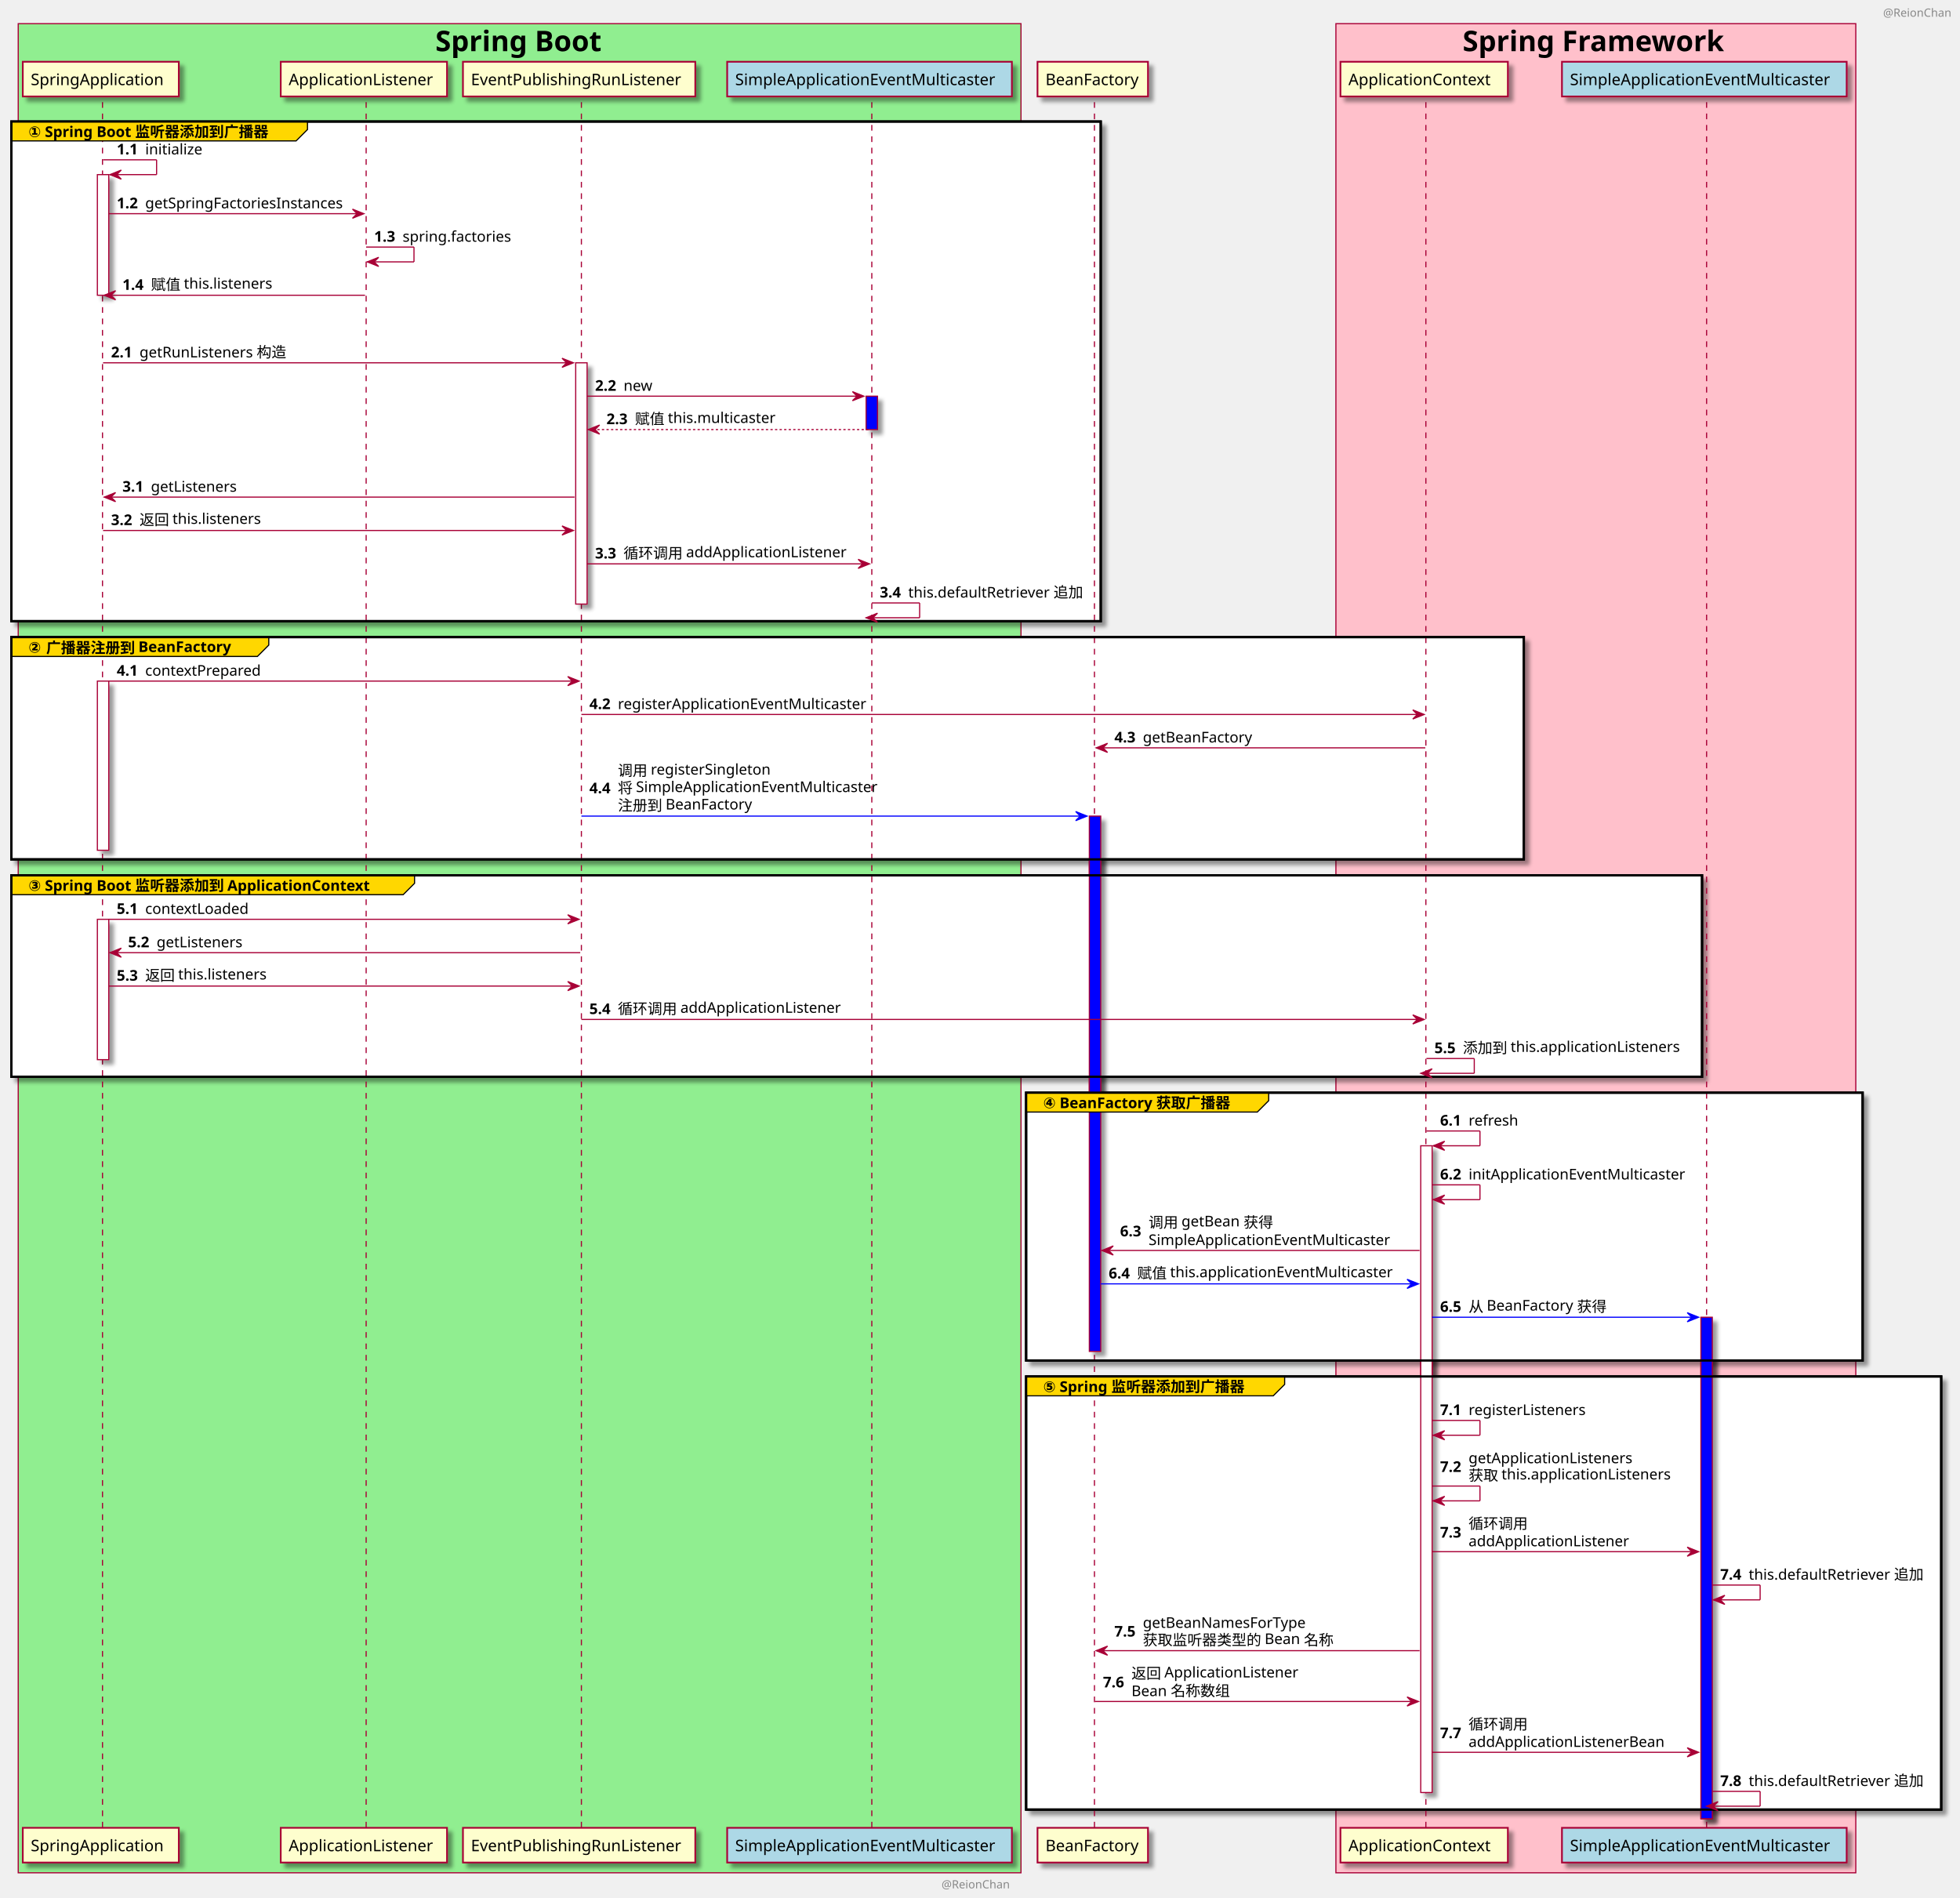
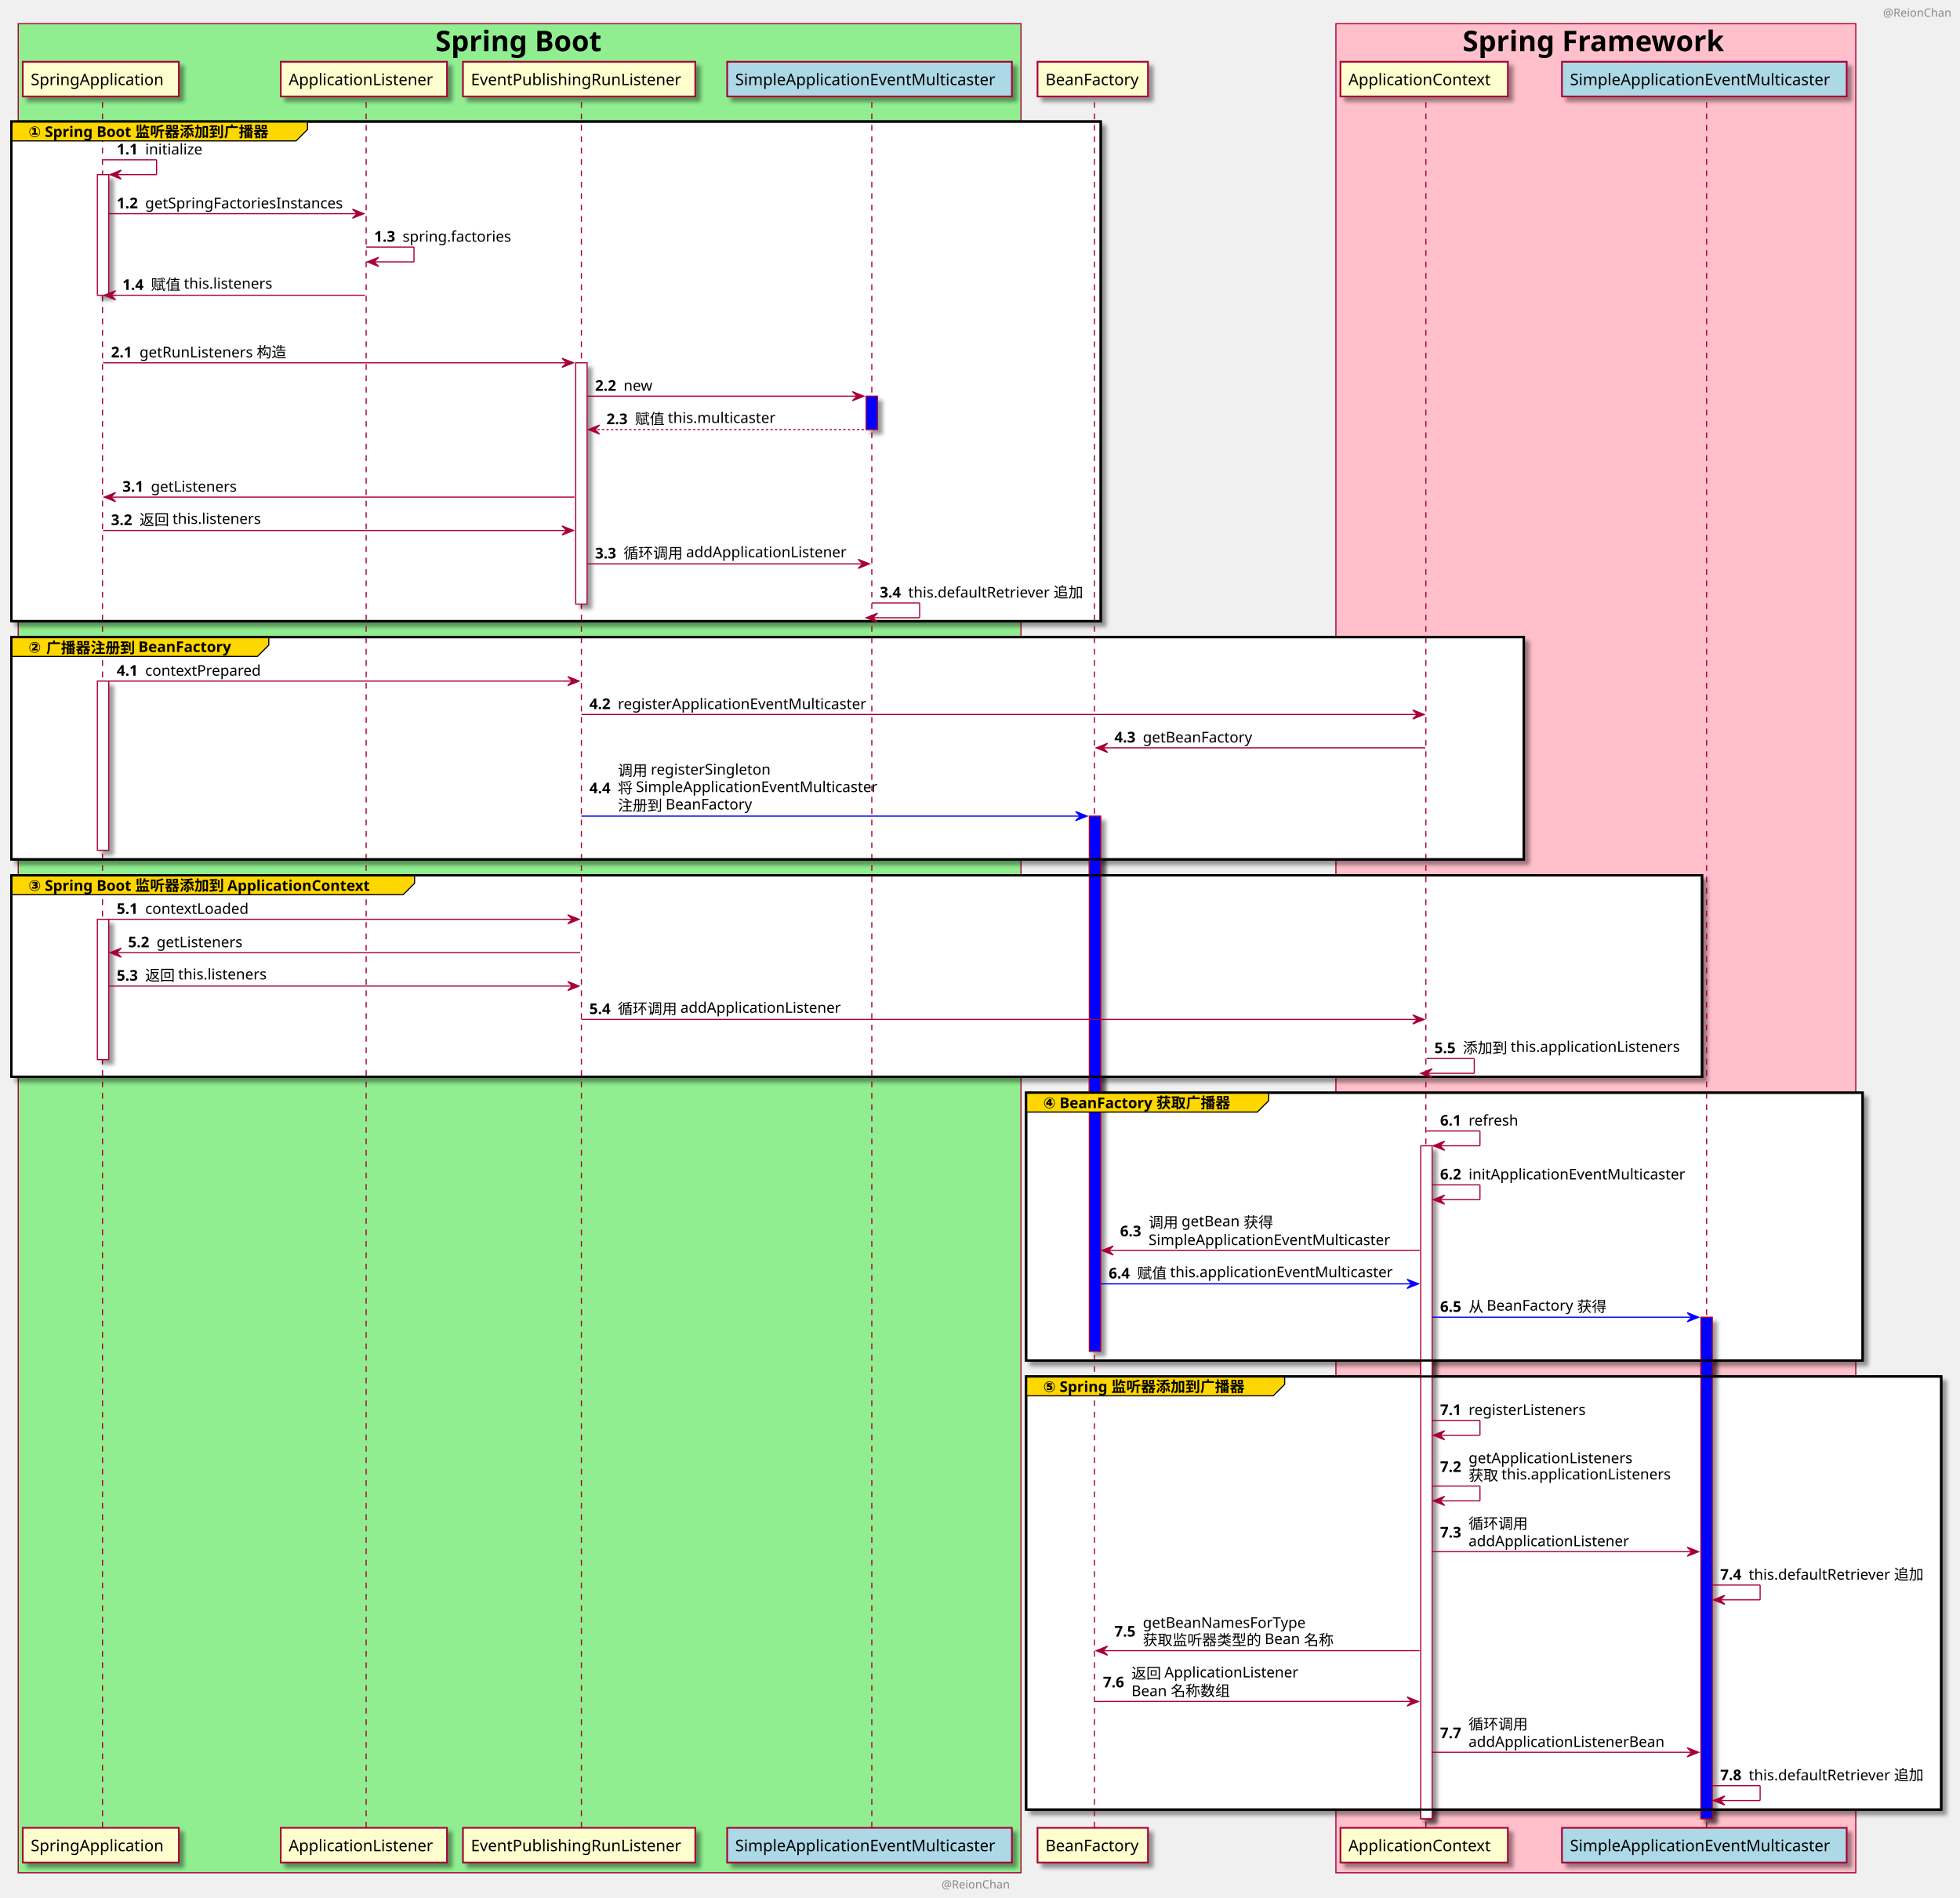
<svg xmlns="http://www.w3.org/2000/svg" contentScriptType="application/ecmascript" contentStyleType="text/css" height="1666px" preserveAspectRatio="none" style="width:1721px;height:1666px;" version="1.1" viewBox="0 0 1721 1666" width="1721px" zoomAndPan="magnify">
  <defs>
-     <filter height="300%" id="f1m0knsztsus4v" width="300%" x="-1" y="-1">
+     <filter height="300%" id="f25kgra3v4kjs" width="300%" x="-1" y="-1">
      <feGaussianBlur result="blurOut" stdDeviation="2.0" />
      <feColorMatrix in="blurOut" result="blurOut2" type="matrix" values="0 0 0 0 0 0 0 0 0 0 0 0 0 0 0 0 0 0 .4 0" />
      <feOffset dx="4.0" dy="4.0" in="blurOut2" result="blurOut3" />
      <feBlend in="SourceGraphic" in2="blurOut3" mode="normal" />
    </filter>
  </defs>
  <g>
    <rect fill="#90EE90" height="1623.705" style="stroke:#A80036;stroke-width:1.0;" width="880.5" x="16" y="20.777" />
    <text fill="#000000" font-family="sans-serif" font-size="25" font-weight="bold" lengthAdjust="spacing" textLength="148" x="382.25" y="44.947">Spring Boot</text>
    <rect fill="#FFC0CB" height="1623.705" style="stroke:#A80036;stroke-width:1.0;" width="456.5" x="1173" y="20.777" />
    <text fill="#000000" font-family="sans-serif" font-size="25" font-weight="bold" lengthAdjust="spacing" textLength="234" x="1284.25" y="44.947">Spring Framework</text>
-     <rect fill="#FFFFFF" filter="url(#f1m0knsztsus4v)" height="105.932" style="stroke:#A80036;stroke-width:1.0;" width="10" x="85.5" y="153.33" />
-     <rect fill="#FFFFFF" filter="url(#f1m0knsztsus4v)" height="148.553" style="stroke:#A80036;stroke-width:1.0;" width="10" x="85.5" y="598.057" />
-     <rect fill="#FFFFFF" filter="url(#f1m0knsztsus4v)" height="123.242" style="stroke:#A80036;stroke-width:1.0;" width="10" x="85.5" y="807.231" />
-     <rect fill="#FFFFFF" filter="url(#f1m0knsztsus4v)" height="211.863" style="stroke:#A80036;stroke-width:1.0;" width="10" x="505.5" y="318.572" />
-     <rect fill="#0000FF" filter="url(#f1m0knsztsus4v)" height="29.311" style="stroke:#A80036;stroke-width:1.0;" width="10" x="760.5" y="347.883" />
-     <rect fill="#0000FF" filter="url(#f1m0knsztsus4v)" height="470.037" style="stroke:#A80036;stroke-width:1.0;" width="10" x="956.5" y="716.609" />
-     <rect fill="#FFFFFF" filter="url(#f1m0knsztsus4v)" height="567.9" style="stroke:#A80036;stroke-width:1.0;" width="10" x="1247.5" y="1006.094" />
-     <rect fill="#0000FF" filter="url(#f1m0knsztsus4v)" height="440.348" style="stroke:#A80036;stroke-width:1.0;" width="10" x="1493.5" y="1156.647" />
-     <rect fill="#FFFFFF" filter="url(#f1m0knsztsus4v)" height="438.727" style="stroke:#000000;stroke-width:2.0;" width="956.5" x="10" y="106.709" />
-     <rect fill="#FFFFFF" filter="url(#f1m0knsztsus4v)" height="195.174" style="stroke:#000000;stroke-width:2.0;" width="1328" x="10" y="559.436" />
-     <rect fill="#FFFFFF" filter="url(#f1m0knsztsus4v)" height="176.863" style="stroke:#000000;stroke-width:2.0;" width="1484.5" x="10" y="768.609" />
-     <rect fill="#FFFFFF" filter="url(#f1m0knsztsus4v)" height="235.174" style="stroke:#000000;stroke-width:2.0;" width="734.5" x="901" y="959.473" />
-     <rect fill="#FFFFFF" filter="url(#f1m0knsztsus4v)" height="380.348" style="stroke:#000000;stroke-width:2.0;" width="803.5" x="901" y="1208.647" />
+     <rect fill="#FFFFFF" filter="url(#f25kgra3v4kjs)" height="105.932" style="stroke:#A80036;stroke-width:1.0;" width="10" x="85.5" y="153.33" />
+     <rect fill="#FFFFFF" filter="url(#f25kgra3v4kjs)" height="148.553" style="stroke:#A80036;stroke-width:1.0;" width="10" x="85.5" y="598.057" />
+     <rect fill="#FFFFFF" filter="url(#f25kgra3v4kjs)" height="123.242" style="stroke:#A80036;stroke-width:1.0;" width="10" x="85.5" y="807.231" />
+     <rect fill="#FFFFFF" filter="url(#f25kgra3v4kjs)" height="211.863" style="stroke:#A80036;stroke-width:1.0;" width="10" x="505.5" y="318.572" />
+     <rect fill="#0000FF" filter="url(#f25kgra3v4kjs)" height="29.311" style="stroke:#A80036;stroke-width:1.0;" width="10" x="760.5" y="347.883" />
+     <rect fill="#0000FF" filter="url(#f25kgra3v4kjs)" height="470.037" style="stroke:#A80036;stroke-width:1.0;" width="10" x="956.5" y="716.609" />
+     <rect fill="#FFFFFF" filter="url(#f25kgra3v4kjs)" height="590.9" style="stroke:#A80036;stroke-width:1.0;" width="10" x="1247.5" y="1006.094" />
+     <rect fill="#0000FF" filter="url(#f25kgra3v4kjs)" height="440.348" style="stroke:#A80036;stroke-width:1.0;" width="10" x="1493.5" y="1156.647" />
+     <rect fill="#FFFFFF" filter="url(#f25kgra3v4kjs)" height="438.727" style="stroke:#000000;stroke-width:2.0;" width="956.5" x="10" y="106.709" />
+     <rect fill="#FFFFFF" filter="url(#f25kgra3v4kjs)" height="195.174" style="stroke:#000000;stroke-width:2.0;" width="1328" x="10" y="559.436" />
+     <rect fill="#FFFFFF" filter="url(#f25kgra3v4kjs)" height="176.863" style="stroke:#000000;stroke-width:2.0;" width="1484.5" x="10" y="768.609" />
+     <rect fill="#FFFFFF" filter="url(#f25kgra3v4kjs)" height="235.174" style="stroke:#000000;stroke-width:2.0;" width="734.5" x="901" y="959.473" />
+     <rect fill="#FFFFFF" filter="url(#f25kgra3v4kjs)" height="380.348" style="stroke:#000000;stroke-width:2.0;" width="803.5" x="901" y="1208.647" />
    <line style="stroke:#A80036;stroke-width:1.0;stroke-dasharray:5.0,5.0;" x1="90" x2="90" y1="89.709" y2="1605.994" />
    <line style="stroke:#A80036;stroke-width:1.0;stroke-dasharray:5.0,5.0;" x1="321.5" x2="321.5" y1="89.709" y2="1605.994" />
    <line style="stroke:#A80036;stroke-width:1.0;stroke-dasharray:5.0,5.0;" x1="510.5" x2="510.5" y1="89.709" y2="1605.994" />
    <line style="stroke:#A80036;stroke-width:1.0;stroke-dasharray:5.0,5.0;" x1="765.5" x2="765.5" y1="89.709" y2="1605.994" />
    <line style="stroke:#A80036;stroke-width:1.0;stroke-dasharray:5.0,5.0;" x1="961" x2="961" y1="89.709" y2="1605.994" />
    <line style="stroke:#A80036;stroke-width:1.0;stroke-dasharray:5.0,5.0;" x1="1252" x2="1252" y1="89.709" y2="1605.994" />
    <line style="stroke:#A80036;stroke-width:1.0;stroke-dasharray:5.0,5.0;" x1="1498.5" x2="1498.5" y1="89.709" y2="1605.994" />
-     <rect fill="#FEFECE" filter="url(#f1m0knsztsus4v)" height="30.488" style="stroke:#A80036;stroke-width:1.5;" width="137" x="20" y="54.221" />
+     <rect fill="#FEFECE" filter="url(#f25kgra3v4kjs)" height="30.488" style="stroke:#A80036;stroke-width:1.5;" width="137" x="20" y="54.221" />
    <text fill="#000000" font-family="sans-serif" font-size="14" lengthAdjust="spacing" textLength="123" x="27" y="74.756">SpringApplication</text>
-     <rect fill="#FEFECE" filter="url(#f1m0knsztsus4v)" height="30.488" style="stroke:#A80036;stroke-width:1.5;" width="137" x="20" y="1604.994" />
+     <rect fill="#FEFECE" filter="url(#f25kgra3v4kjs)" height="30.488" style="stroke:#A80036;stroke-width:1.5;" width="137" x="20" y="1604.994" />
    <text fill="#000000" font-family="sans-serif" font-size="14" lengthAdjust="spacing" textLength="123" x="27" y="1625.529">SpringApplication</text>
-     <rect fill="#FEFECE" filter="url(#f1m0knsztsus4v)" height="30.488" style="stroke:#A80036;stroke-width:1.5;" width="146" x="246.5" y="54.221" />
+     <rect fill="#FEFECE" filter="url(#f25kgra3v4kjs)" height="30.488" style="stroke:#A80036;stroke-width:1.5;" width="146" x="246.5" y="54.221" />
    <text fill="#000000" font-family="sans-serif" font-size="14" lengthAdjust="spacing" textLength="132" x="253.5" y="74.756">ApplicationListener</text>
-     <rect fill="#FEFECE" filter="url(#f1m0knsztsus4v)" height="30.488" style="stroke:#A80036;stroke-width:1.5;" width="146" x="246.5" y="1604.994" />
+     <rect fill="#FEFECE" filter="url(#f25kgra3v4kjs)" height="30.488" style="stroke:#A80036;stroke-width:1.5;" width="146" x="246.5" y="1604.994" />
    <text fill="#000000" font-family="sans-serif" font-size="14" lengthAdjust="spacing" textLength="132" x="253.5" y="1625.529">ApplicationListener</text>
-     <rect fill="#FEFECE" filter="url(#f1m0knsztsus4v)" height="30.488" style="stroke:#A80036;stroke-width:1.5;" width="204" x="406.5" y="54.221" />
+     <rect fill="#FEFECE" filter="url(#f25kgra3v4kjs)" height="30.488" style="stroke:#A80036;stroke-width:1.5;" width="204" x="406.5" y="54.221" />
    <text fill="#000000" font-family="sans-serif" font-size="14" lengthAdjust="spacing" textLength="190" x="413.5" y="74.756">EventPublishingRunListener</text>
-     <rect fill="#FEFECE" filter="url(#f1m0knsztsus4v)" height="30.488" style="stroke:#A80036;stroke-width:1.5;" width="204" x="406.5" y="1604.994" />
+     <rect fill="#FEFECE" filter="url(#f25kgra3v4kjs)" height="30.488" style="stroke:#A80036;stroke-width:1.5;" width="204" x="406.5" y="1604.994" />
    <text fill="#000000" font-family="sans-serif" font-size="14" lengthAdjust="spacing" textLength="190" x="413.5" y="1625.529">EventPublishingRunListener</text>
-     <rect fill="#ADD8E6" filter="url(#f1m0knsztsus4v)" height="30.488" style="stroke:#A80036;stroke-width:1.5;" width="250" x="638.5" y="54.221" />
+     <rect fill="#ADD8E6" filter="url(#f25kgra3v4kjs)" height="30.488" style="stroke:#A80036;stroke-width:1.5;" width="250" x="638.5" y="54.221" />
    <text fill="#000000" font-family="sans-serif" font-size="14" lengthAdjust="spacing" textLength="236" x="645.5" y="74.756">SimpleApplicationEventMulticaster</text>
-     <rect fill="#ADD8E6" filter="url(#f1m0knsztsus4v)" height="30.488" style="stroke:#A80036;stroke-width:1.5;" width="250" x="638.5" y="1604.994" />
+     <rect fill="#ADD8E6" filter="url(#f25kgra3v4kjs)" height="30.488" style="stroke:#A80036;stroke-width:1.5;" width="250" x="638.5" y="1604.994" />
    <text fill="#000000" font-family="sans-serif" font-size="14" lengthAdjust="spacing" textLength="236" x="645.5" y="1625.529">SimpleApplicationEventMulticaster</text>
-     <rect fill="#FEFECE" filter="url(#f1m0knsztsus4v)" height="30.488" style="stroke:#A80036;stroke-width:1.5;" width="97" x="911" y="54.221" />
+     <rect fill="#FEFECE" filter="url(#f25kgra3v4kjs)" height="30.488" style="stroke:#A80036;stroke-width:1.5;" width="97" x="911" y="54.221" />
    <text fill="#000000" font-family="sans-serif" font-size="14" lengthAdjust="spacing" textLength="83" x="918" y="74.756">BeanFactory</text>
-     <rect fill="#FEFECE" filter="url(#f1m0knsztsus4v)" height="30.488" style="stroke:#A80036;stroke-width:1.5;" width="97" x="911" y="1604.994" />
+     <rect fill="#FEFECE" filter="url(#f25kgra3v4kjs)" height="30.488" style="stroke:#A80036;stroke-width:1.5;" width="97" x="911" y="1604.994" />
    <text fill="#000000" font-family="sans-serif" font-size="14" lengthAdjust="spacing" textLength="83" x="918" y="1625.529">BeanFactory</text>
-     <rect fill="#FEFECE" filter="url(#f1m0knsztsus4v)" height="30.488" style="stroke:#A80036;stroke-width:1.5;" width="147" x="1177" y="54.221" />
+     <rect fill="#FEFECE" filter="url(#f25kgra3v4kjs)" height="30.488" style="stroke:#A80036;stroke-width:1.5;" width="147" x="1177" y="54.221" />
    <text fill="#000000" font-family="sans-serif" font-size="14" lengthAdjust="spacing" textLength="133" x="1184" y="74.756">ApplicationContext</text>
-     <rect fill="#FEFECE" filter="url(#f1m0knsztsus4v)" height="30.488" style="stroke:#A80036;stroke-width:1.5;" width="147" x="1177" y="1604.994" />
+     <rect fill="#FEFECE" filter="url(#f25kgra3v4kjs)" height="30.488" style="stroke:#A80036;stroke-width:1.5;" width="147" x="1177" y="1604.994" />
    <text fill="#000000" font-family="sans-serif" font-size="14" lengthAdjust="spacing" textLength="133" x="1184" y="1625.529">ApplicationContext</text>
-     <rect fill="#ADD8E6" filter="url(#f1m0knsztsus4v)" height="30.488" style="stroke:#A80036;stroke-width:1.5;" width="250" x="1371.5" y="54.221" />
+     <rect fill="#ADD8E6" filter="url(#f25kgra3v4kjs)" height="30.488" style="stroke:#A80036;stroke-width:1.5;" width="250" x="1371.5" y="54.221" />
    <text fill="#000000" font-family="sans-serif" font-size="14" lengthAdjust="spacing" textLength="236" x="1378.5" y="74.756">SimpleApplicationEventMulticaster</text>
-     <rect fill="#ADD8E6" filter="url(#f1m0knsztsus4v)" height="30.488" style="stroke:#A80036;stroke-width:1.5;" width="250" x="1371.5" y="1604.994" />
+     <rect fill="#ADD8E6" filter="url(#f25kgra3v4kjs)" height="30.488" style="stroke:#A80036;stroke-width:1.5;" width="250" x="1371.5" y="1604.994" />
    <text fill="#000000" font-family="sans-serif" font-size="14" lengthAdjust="spacing" textLength="236" x="1378.5" y="1625.529">SimpleApplicationEventMulticaster</text>
-     <rect fill="#FFFFFF" filter="url(#f1m0knsztsus4v)" height="105.932" style="stroke:#A80036;stroke-width:1.0;" width="10" x="85.5" y="153.33" />
-     <rect fill="#FFFFFF" filter="url(#f1m0knsztsus4v)" height="148.553" style="stroke:#A80036;stroke-width:1.0;" width="10" x="85.5" y="598.057" />
-     <rect fill="#FFFFFF" filter="url(#f1m0knsztsus4v)" height="123.242" style="stroke:#A80036;stroke-width:1.0;" width="10" x="85.5" y="807.231" />
-     <rect fill="#FFFFFF" filter="url(#f1m0knsztsus4v)" height="211.863" style="stroke:#A80036;stroke-width:1.0;" width="10" x="505.5" y="318.572" />
-     <rect fill="#0000FF" filter="url(#f1m0knsztsus4v)" height="29.311" style="stroke:#A80036;stroke-width:1.0;" width="10" x="760.5" y="347.883" />
-     <rect fill="#0000FF" filter="url(#f1m0knsztsus4v)" height="470.037" style="stroke:#A80036;stroke-width:1.0;" width="10" x="956.5" y="716.609" />
-     <rect fill="#FFFFFF" filter="url(#f1m0knsztsus4v)" height="567.9" style="stroke:#A80036;stroke-width:1.0;" width="10" x="1247.5" y="1006.094" />
-     <rect fill="#0000FF" filter="url(#f1m0knsztsus4v)" height="440.348" style="stroke:#A80036;stroke-width:1.0;" width="10" x="1493.5" y="1156.647" />
+     <rect fill="#FFFFFF" filter="url(#f25kgra3v4kjs)" height="105.932" style="stroke:#A80036;stroke-width:1.0;" width="10" x="85.5" y="153.33" />
+     <rect fill="#FFFFFF" filter="url(#f25kgra3v4kjs)" height="148.553" style="stroke:#A80036;stroke-width:1.0;" width="10" x="85.5" y="598.057" />
+     <rect fill="#FFFFFF" filter="url(#f25kgra3v4kjs)" height="123.242" style="stroke:#A80036;stroke-width:1.0;" width="10" x="85.5" y="807.231" />
+     <rect fill="#FFFFFF" filter="url(#f25kgra3v4kjs)" height="211.863" style="stroke:#A80036;stroke-width:1.0;" width="10" x="505.5" y="318.572" />
+     <rect fill="#0000FF" filter="url(#f25kgra3v4kjs)" height="29.311" style="stroke:#A80036;stroke-width:1.0;" width="10" x="760.5" y="347.883" />
+     <rect fill="#0000FF" filter="url(#f25kgra3v4kjs)" height="470.037" style="stroke:#A80036;stroke-width:1.0;" width="10" x="956.5" y="716.609" />
+     <rect fill="#FFFFFF" filter="url(#f25kgra3v4kjs)" height="590.9" style="stroke:#A80036;stroke-width:1.0;" width="10" x="1247.5" y="1006.094" />
+     <rect fill="#0000FF" filter="url(#f25kgra3v4kjs)" height="440.348" style="stroke:#A80036;stroke-width:1.0;" width="10" x="1493.5" y="1156.647" />
    <path d="M10,106.709 L270,106.709 L270,113.709 L260,123.709 L10,123.709 L10,106.709 " fill="#FFD700" style="stroke:#000000;stroke-width:1.0;" />
    <rect fill="none" height="438.727" style="stroke:#000000;stroke-width:2.0;" width="956.5" x="10" y="106.709" />
    <text fill="#000000" font-family="sans-serif" font-size="13" font-weight="bold" lengthAdjust="spacing" textLength="215" x="25" y="120.277">① Spring Boot 监听器添加到广播器</text>
    <line style="stroke:#A80036;stroke-width:1.0;" x1="90.5" x2="137.5" y1="140.33" y2="140.33" />
    <line style="stroke:#A80036;stroke-width:1.0;" x1="137.5" x2="137.5" y1="140.33" y2="153.33" />
    <line style="stroke:#A80036;stroke-width:1.0;" x1="96.5" x2="137.5" y1="153.33" y2="153.33" />
    <polygon fill="#A80036" points="106.5,149.33,96.5,153.33,106.5,157.33,102.5,153.33" style="stroke:#A80036;stroke-width:1.0;" />
    <text fill="#000000" font-family="sans-serif" font-size="13" font-weight="bold" lengthAdjust="spacing" textLength="21" x="102.5" y="135.588">1.1</text>
    <text fill="#000000" font-family="sans-serif" font-size="13" lengthAdjust="spacing" textLength="54" x="127.5" y="135.588">initialize</text>
    <polygon fill="#A80036" points="309.5,183.641,319.5,187.641,309.5,191.641,313.5,187.641" style="stroke:#A80036;stroke-width:1.0;" />
    <line style="stroke:#A80036;stroke-width:1.0;" x1="95.5" x2="315.5" y1="187.641" y2="187.641" />
    <text fill="#000000" font-family="sans-serif" font-size="13" font-weight="bold" lengthAdjust="spacing" textLength="21" x="102.5" y="182.898">1.2</text>
    <text fill="#000000" font-family="sans-serif" font-size="13" lengthAdjust="spacing" textLength="177" x="127.5" y="182.898">getSpringFactoriesInstances</text>
    <line style="stroke:#A80036;stroke-width:1.0;" x1="321.5" x2="363.5" y1="216.951" y2="216.951" />
    <line style="stroke:#A80036;stroke-width:1.0;" x1="363.5" x2="363.5" y1="216.951" y2="229.951" />
    <line style="stroke:#A80036;stroke-width:1.0;" x1="322.5" x2="363.5" y1="229.951" y2="229.951" />
    <polygon fill="#A80036" points="332.5,225.951,322.5,229.951,332.5,233.951,328.5,229.951" style="stroke:#A80036;stroke-width:1.0;" />
    <text fill="#000000" font-family="sans-serif" font-size="13" font-weight="bold" lengthAdjust="spacing" textLength="21" x="328.5" y="212.209">1.3</text>
    <text fill="#000000" font-family="sans-serif" font-size="13" lengthAdjust="spacing" textLength="99" x="353.5" y="212.209">spring.factories</text>
    <polygon fill="#A80036" points="101.5,255.262,91.5,259.262,101.5,263.262,97.5,259.262" style="stroke:#A80036;stroke-width:1.0;" />
    <line style="stroke:#A80036;stroke-width:1.0;" x1="95.5" x2="320.5" y1="259.262" y2="259.262" />
    <text fill="#000000" font-family="sans-serif" font-size="13" font-weight="bold" lengthAdjust="spacing" textLength="21" x="107.5" y="254.519">1.4</text>
    <text fill="#000000" font-family="sans-serif" font-size="13" lengthAdjust="spacing" textLength="112" x="132.5" y="254.519">赋值 this.listeners</text>
    <polygon fill="#A80036" points="493.5,314.572,503.5,318.572,493.5,322.572,497.5,318.572" style="stroke:#A80036;stroke-width:1.0;" />
    <line style="stroke:#A80036;stroke-width:1.0;" x1="90.5" x2="499.5" y1="318.572" y2="318.572" />
    <text fill="#000000" font-family="sans-serif" font-size="13" font-weight="bold" lengthAdjust="spacing" textLength="21" x="97.5" y="313.83">2.1</text>
    <text fill="#000000" font-family="sans-serif" font-size="13" lengthAdjust="spacing" textLength="131" x="122.5" y="313.83">getRunListeners 构造</text>
    <polygon fill="#A80036" points="748.5,343.883,758.5,347.883,748.5,351.883,752.5,347.883" style="stroke:#A80036;stroke-width:1.0;" />
    <line style="stroke:#A80036;stroke-width:1.0;" x1="515.5" x2="754.5" y1="347.883" y2="347.883" />
    <text fill="#000000" font-family="sans-serif" font-size="13" font-weight="bold" lengthAdjust="spacing" textLength="21" x="522.5" y="343.141">2.2</text>
    <text fill="#000000" font-family="sans-serif" font-size="13" lengthAdjust="spacing" textLength="25" x="547.5" y="343.141">new</text>
    <polygon fill="#A80036" points="526.5,373.193,516.5,377.193,526.5,381.193,522.5,377.193" style="stroke:#A80036;stroke-width:1.0;" />
    <line style="stroke:#A80036;stroke-width:1.0;stroke-dasharray:2.0,2.0;" x1="520.5" x2="764.5" y1="377.193" y2="377.193" />
    <text fill="#000000" font-family="sans-serif" font-size="13" font-weight="bold" lengthAdjust="spacing" textLength="21" x="532.5" y="372.451">2.3</text>
    <text fill="#000000" font-family="sans-serif" font-size="13" lengthAdjust="spacing" textLength="129" x="557.5" y="372.451">赋值 this.multicaster</text>
    <polygon fill="#A80036" points="101.5,432.504,91.5,436.504,101.5,440.504,97.5,436.504" style="stroke:#A80036;stroke-width:1.0;" />
    <line style="stroke:#A80036;stroke-width:1.0;" x1="95.5" x2="504.5" y1="436.504" y2="436.504" />
    <text fill="#000000" font-family="sans-serif" font-size="13" font-weight="bold" lengthAdjust="spacing" textLength="21" x="107.5" y="431.762">3.1</text>
    <text fill="#000000" font-family="sans-serif" font-size="13" lengthAdjust="spacing" textLength="77" x="132.5" y="431.762">getListeners</text>
    <polygon fill="#A80036" points="493.5,461.815,503.5,465.815,493.5,469.815,497.5,465.815" style="stroke:#A80036;stroke-width:1.0;" />
    <line style="stroke:#A80036;stroke-width:1.0;" x1="90.5" x2="499.5" y1="465.815" y2="465.815" />
    <text fill="#000000" font-family="sans-serif" font-size="13" font-weight="bold" lengthAdjust="spacing" textLength="21" x="97.5" y="461.072">3.2</text>
    <text fill="#000000" font-family="sans-serif" font-size="13" lengthAdjust="spacing" textLength="112" x="122.5" y="461.072">返回 this.listeners</text>
    <polygon fill="#A80036" points="753.5,491.125,763.5,495.125,753.5,499.125,757.5,495.125" style="stroke:#A80036;stroke-width:1.0;" />
    <line style="stroke:#A80036;stroke-width:1.0;" x1="515.5" x2="759.5" y1="495.125" y2="495.125" />
    <text fill="#000000" font-family="sans-serif" font-size="13" font-weight="bold" lengthAdjust="spacing" textLength="21" x="522.5" y="490.383">3.3</text>
    <text fill="#000000" font-family="sans-serif" font-size="13" lengthAdjust="spacing" textLength="201" x="547.5" y="490.383">循环调用 addApplicationListener</text>
    <line style="stroke:#A80036;stroke-width:1.0;" x1="765.5" x2="807.5" y1="529.436" y2="529.436" />
    <line style="stroke:#A80036;stroke-width:1.0;" x1="807.5" x2="807.5" y1="529.436" y2="542.436" />
    <line style="stroke:#A80036;stroke-width:1.0;" x1="760.5" x2="807.5" y1="542.436" y2="542.436" />
    <polygon fill="#A80036" points="770.5,538.436,760.5,542.436,770.5,546.436,766.5,542.436" style="stroke:#A80036;stroke-width:1.0;" />
    <text fill="#000000" font-family="sans-serif" font-size="13" font-weight="bold" lengthAdjust="spacing" textLength="21" x="772.5" y="524.693">3.4</text>
    <text fill="#000000" font-family="sans-serif" font-size="13" lengthAdjust="spacing" textLength="157" x="797.5" y="524.693">this.defaultRetriever 追加</text>
    <path d="M10,559.436 L236,559.436 L236,566.436 L226,576.436 L10,576.436 L10,559.436 " fill="#FFD700" style="stroke:#000000;stroke-width:1.0;" />
    <rect fill="none" height="195.174" style="stroke:#000000;stroke-width:2.0;" width="1328" x="10" y="559.436" />
    <text fill="#000000" font-family="sans-serif" font-size="13" font-weight="bold" lengthAdjust="spacing" textLength="181" x="25" y="573.004">② 广播器注册到 BeanFactory</text>
    <polygon fill="#A80036" points="498.5,594.057,508.5,598.057,498.5,602.057,502.5,598.057" style="stroke:#A80036;stroke-width:1.0;" />
    <line style="stroke:#A80036;stroke-width:1.0;" x1="95.5" x2="504.5" y1="598.057" y2="598.057" />
    <text fill="#000000" font-family="sans-serif" font-size="13" font-weight="bold" lengthAdjust="spacing" textLength="21" x="102.5" y="593.314">4.1</text>
    <text fill="#000000" font-family="sans-serif" font-size="13" lengthAdjust="spacing" textLength="102" x="127.5" y="593.314">contextPrepared</text>
    <polygon fill="#A80036" points="1240.5,623.367,1250.5,627.367,1240.5,631.367,1244.5,627.367" style="stroke:#A80036;stroke-width:1.0;" />
    <line style="stroke:#A80036;stroke-width:1.0;" x1="510.5" x2="1246.5" y1="627.367" y2="627.367" />
    <text fill="#000000" font-family="sans-serif" font-size="13" font-weight="bold" lengthAdjust="spacing" textLength="21" x="517.5" y="622.625">4.2</text>
    <text fill="#000000" font-family="sans-serif" font-size="13" lengthAdjust="spacing" textLength="224" x="542.5" y="622.625">registerApplicationEventMulticaster</text>
    <polygon fill="#A80036" points="972.5,652.678,962.5,656.678,972.5,660.678,968.5,656.678" style="stroke:#A80036;stroke-width:1.0;" />
    <line style="stroke:#A80036;stroke-width:1.0;" x1="966.5" x2="1251.5" y1="656.678" y2="656.678" />
    <text fill="#000000" font-family="sans-serif" font-size="13" font-weight="bold" lengthAdjust="spacing" textLength="21" x="978.5" y="651.936">4.3</text>
    <text fill="#000000" font-family="sans-serif" font-size="13" lengthAdjust="spacing" textLength="95" x="1003.5" y="651.936">getBeanFactory</text>
    <polygon fill="#0000FF" points="944.5,712.609,954.5,716.609,944.5,720.609,948.5,716.609" style="stroke:#0000FF;stroke-width:1.0;" />
    <line style="stroke:#0000FF;stroke-width:1.0;" x1="510.5" x2="950.5" y1="716.609" y2="716.609" />
    <text fill="#000000" font-family="sans-serif" font-size="13" font-weight="bold" lengthAdjust="spacing" textLength="21" x="517.5" y="696.557">4.4</text>
    <text fill="#000000" font-family="sans-serif" font-size="13" lengthAdjust="spacing" textLength="137" x="542.5" y="681.246">调用 registerSingleton</text>
    <text fill="#000000" font-family="sans-serif" font-size="13" lengthAdjust="spacing" textLength="235" x="542.5" y="696.557">将 SimpleApplicationEventMulticaster</text>
    <text fill="#000000" font-family="sans-serif" font-size="13" lengthAdjust="spacing" textLength="118" x="542.5" y="711.867">注册到 BeanFactory</text>
    <path d="M10,768.609 L364,768.609 L364,775.609 L354,785.609 L10,785.609 L10,768.609 " fill="#FFD700" style="stroke:#000000;stroke-width:1.0;" />
    <rect fill="none" height="176.863" style="stroke:#000000;stroke-width:2.0;" width="1484.5" x="10" y="768.609" />
    <text fill="#000000" font-family="sans-serif" font-size="13" font-weight="bold" lengthAdjust="spacing" textLength="309" x="25" y="782.178">③ Spring Boot 监听器添加到 ApplicationContext</text>
    <polygon fill="#A80036" points="498.5,803.231,508.5,807.231,498.5,811.231,502.5,807.231" style="stroke:#A80036;stroke-width:1.0;" />
    <line style="stroke:#A80036;stroke-width:1.0;" x1="95.5" x2="504.5" y1="807.231" y2="807.231" />
    <text fill="#000000" font-family="sans-serif" font-size="13" font-weight="bold" lengthAdjust="spacing" textLength="21" x="102.5" y="802.488">5.1</text>
    <text fill="#000000" font-family="sans-serif" font-size="13" lengthAdjust="spacing" textLength="93" x="127.5" y="802.488">contextLoaded</text>
    <polygon fill="#A80036" points="106.5,832.541,96.5,836.541,106.5,840.541,102.5,836.541" style="stroke:#A80036;stroke-width:1.0;" />
    <line style="stroke:#A80036;stroke-width:1.0;" x1="100.5" x2="509.5" y1="836.541" y2="836.541" />
    <text fill="#000000" font-family="sans-serif" font-size="13" font-weight="bold" lengthAdjust="spacing" textLength="21" x="112.5" y="831.799">5.2</text>
    <text fill="#000000" font-family="sans-serif" font-size="13" lengthAdjust="spacing" textLength="77" x="137.5" y="831.799">getListeners</text>
    <polygon fill="#A80036" points="498.5,861.852,508.5,865.852,498.5,869.852,502.5,865.852" style="stroke:#A80036;stroke-width:1.0;" />
    <line style="stroke:#A80036;stroke-width:1.0;" x1="95.5" x2="504.5" y1="865.852" y2="865.852" />
    <text fill="#000000" font-family="sans-serif" font-size="13" font-weight="bold" lengthAdjust="spacing" textLength="21" x="102.5" y="861.109">5.3</text>
    <text fill="#000000" font-family="sans-serif" font-size="13" lengthAdjust="spacing" textLength="112" x="127.5" y="861.109">返回 this.listeners</text>
    <polygon fill="#A80036" points="1240.5,891.162,1250.5,895.162,1240.5,899.162,1244.5,895.162" style="stroke:#A80036;stroke-width:1.0;" />
    <line style="stroke:#A80036;stroke-width:1.0;" x1="510.5" x2="1246.5" y1="895.162" y2="895.162" />
    <text fill="#000000" font-family="sans-serif" font-size="13" font-weight="bold" lengthAdjust="spacing" textLength="21" x="517.5" y="890.42">5.4</text>
    <text fill="#000000" font-family="sans-serif" font-size="13" lengthAdjust="spacing" textLength="201" x="542.5" y="890.42">循环调用 addApplicationListener</text>
    <line style="stroke:#A80036;stroke-width:1.0;" x1="1252.5" x2="1294.5" y1="929.473" y2="929.473" />
    <line style="stroke:#A80036;stroke-width:1.0;" x1="1294.5" x2="1294.5" y1="929.473" y2="942.473" />
    <line style="stroke:#A80036;stroke-width:1.0;" x1="1247.5" x2="1294.5" y1="942.473" y2="942.473" />
    <polygon fill="#A80036" points="1257.5,938.473,1247.5,942.473,1257.5,946.473,1253.5,942.473" style="stroke:#A80036;stroke-width:1.0;" />
    <text fill="#000000" font-family="sans-serif" font-size="13" font-weight="bold" lengthAdjust="spacing" textLength="21" x="1259.5" y="924.731">5.5</text>
    <text fill="#000000" font-family="sans-serif" font-size="13" lengthAdjust="spacing" textLength="198" x="1284.5" y="924.731">添加到 this.applicationListeners</text>
    <path d="M901,959.473 L1114,959.473 L1114,966.473 L1104,976.473 L901,976.473 L901,959.473 " fill="#FFD700" style="stroke:#000000;stroke-width:1.0;" />
    <rect fill="none" height="235.174" style="stroke:#000000;stroke-width:2.0;" width="734.5" x="901" y="959.473" />
    <text fill="#000000" font-family="sans-serif" font-size="13" font-weight="bold" lengthAdjust="spacing" textLength="168" x="916" y="973.041">④ BeanFactory 获取广播器</text>
    <line style="stroke:#A80036;stroke-width:1.0;" x1="1252.5" x2="1299.5" y1="993.094" y2="993.094" />
    <line style="stroke:#A80036;stroke-width:1.0;" x1="1299.5" x2="1299.5" y1="993.094" y2="1006.094" />
    <line style="stroke:#A80036;stroke-width:1.0;" x1="1258.5" x2="1299.5" y1="1006.094" y2="1006.094" />
    <polygon fill="#A80036" points="1268.5,1002.094,1258.5,1006.094,1268.5,1010.094,1264.5,1006.094" style="stroke:#A80036;stroke-width:1.0;" />
    <text fill="#000000" font-family="sans-serif" font-size="13" font-weight="bold" lengthAdjust="spacing" textLength="21" x="1264.5" y="988.352">6.1</text>
    <text fill="#000000" font-family="sans-serif" font-size="13" lengthAdjust="spacing" textLength="44" x="1289.5" y="988.352">refresh</text>
    <line style="stroke:#A80036;stroke-width:1.0;" x1="1257.5" x2="1299.5" y1="1040.404" y2="1040.404" />
    <line style="stroke:#A80036;stroke-width:1.0;" x1="1299.5" x2="1299.5" y1="1040.404" y2="1053.404" />
    <line style="stroke:#A80036;stroke-width:1.0;" x1="1258.5" x2="1299.5" y1="1053.404" y2="1053.404" />
    <polygon fill="#A80036" points="1268.5,1049.404,1258.5,1053.404,1268.5,1057.404,1264.5,1053.404" style="stroke:#A80036;stroke-width:1.0;" />
    <text fill="#000000" font-family="sans-serif" font-size="13" font-weight="bold" lengthAdjust="spacing" textLength="21" x="1264.5" y="1035.662">6.2</text>
    <text fill="#000000" font-family="sans-serif" font-size="13" lengthAdjust="spacing" textLength="197" x="1289.5" y="1035.662">initApplicationEventMulticaster</text>
    <polygon fill="#A80036" points="977.5,1094.025,967.5,1098.025,977.5,1102.025,973.5,1098.025" style="stroke:#A80036;stroke-width:1.0;" />
    <line style="stroke:#A80036;stroke-width:1.0;" x1="971.5" x2="1246.5" y1="1098.025" y2="1098.025" />
    <text fill="#000000" font-family="sans-serif" font-size="13" font-weight="bold" lengthAdjust="spacing" textLength="21" x="983.5" y="1085.628">6.3</text>
    <text fill="#000000" font-family="sans-serif" font-size="13" lengthAdjust="spacing" textLength="109" x="1008.5" y="1077.973">调用 getBean 获得</text>
    <text fill="#000000" font-family="sans-serif" font-size="13" lengthAdjust="spacing" textLength="218" x="1008.5" y="1093.283">SimpleApplicationEventMulticaster</text>
    <polygon fill="#0000FF" points="1235.5,1123.336,1245.5,1127.336,1235.5,1131.336,1239.5,1127.336" style="stroke:#0000FF;stroke-width:1.0;" />
    <line style="stroke:#0000FF;stroke-width:1.0;" x1="966.5" x2="1241.5" y1="1127.336" y2="1127.336" />
    <text fill="#000000" font-family="sans-serif" font-size="13" font-weight="bold" lengthAdjust="spacing" textLength="21" x="973.5" y="1122.594">6.4</text>
    <text fill="#000000" font-family="sans-serif" font-size="13" lengthAdjust="spacing" textLength="232" x="998.5" y="1122.594">赋值 this.applicationEventMulticaster</text>
    <polygon fill="#0000FF" points="1481.5,1152.647,1491.5,1156.647,1481.5,1160.647,1485.5,1156.647" style="stroke:#0000FF;stroke-width:1.0;" />
    <line style="stroke:#0000FF;stroke-width:1.0;" x1="1257.5" x2="1487.5" y1="1156.647" y2="1156.647" />
    <text fill="#000000" font-family="sans-serif" font-size="13" font-weight="bold" lengthAdjust="spacing" textLength="21" x="1264.5" y="1151.904">6.5</text>
    <text fill="#000000" font-family="sans-serif" font-size="13" lengthAdjust="spacing" textLength="122" x="1289.5" y="1151.904">从 BeanFactory 获得</text>
    <path d="M901,1208.647 L1128,1208.647 L1128,1215.647 L1118,1225.647 L901,1225.647 L901,1208.647 " fill="#FFD700" style="stroke:#000000;stroke-width:1.0;" />
    <rect fill="none" height="380.348" style="stroke:#000000;stroke-width:2.0;" width="803.5" x="901" y="1208.647" />
    <text fill="#000000" font-family="sans-serif" font-size="13" font-weight="bold" lengthAdjust="spacing" textLength="182" x="916" y="1222.215">⑤ Spring 监听器添加到广播器</text>
    <line style="stroke:#A80036;stroke-width:1.0;" x1="1257.5" x2="1299.5" y1="1247.268" y2="1247.268" />
    <line style="stroke:#A80036;stroke-width:1.0;" x1="1299.5" x2="1299.5" y1="1247.268" y2="1260.268" />
    <line style="stroke:#A80036;stroke-width:1.0;" x1="1258.5" x2="1299.5" y1="1260.268" y2="1260.268" />
    <polygon fill="#A80036" points="1268.5,1256.268,1258.5,1260.268,1268.5,1264.268,1264.5,1260.268" style="stroke:#A80036;stroke-width:1.0;" />
    <text fill="#000000" font-family="sans-serif" font-size="13" font-weight="bold" lengthAdjust="spacing" textLength="21" x="1264.5" y="1242.525">7.1</text>
    <text fill="#000000" font-family="sans-serif" font-size="13" lengthAdjust="spacing" textLength="105" x="1289.5" y="1242.525">registerListeners</text>
    <line style="stroke:#A80036;stroke-width:1.0;" x1="1257.5" x2="1299.5" y1="1304.889" y2="1304.889" />
    <line style="stroke:#A80036;stroke-width:1.0;" x1="1299.5" x2="1299.5" y1="1304.889" y2="1317.889" />
    <line style="stroke:#A80036;stroke-width:1.0;" x1="1258.5" x2="1299.5" y1="1317.889" y2="1317.889" />
    <polygon fill="#A80036" points="1268.5,1313.889,1258.5,1317.889,1268.5,1321.889,1264.5,1317.889" style="stroke:#A80036;stroke-width:1.0;" />
    <text fill="#000000" font-family="sans-serif" font-size="13" font-weight="bold" lengthAdjust="spacing" textLength="21" x="1264.5" y="1292.491">7.2</text>
    <text fill="#000000" font-family="sans-serif" font-size="13" lengthAdjust="spacing" textLength="149" x="1289.5" y="1284.836">getApplicationListeners</text>
    <text fill="#000000" font-family="sans-serif" font-size="13" lengthAdjust="spacing" textLength="185" x="1289.5" y="1300.147">获取 this.applicationListeners</text>
    <polygon fill="#A80036" points="1481.5,1358.51,1491.5,1362.51,1481.5,1366.51,1485.5,1362.51" style="stroke:#A80036;stroke-width:1.0;" />
    <line style="stroke:#A80036;stroke-width:1.0;" x1="1257.5" x2="1487.5" y1="1362.51" y2="1362.51" />
    <text fill="#000000" font-family="sans-serif" font-size="13" font-weight="bold" lengthAdjust="spacing" textLength="21" x="1264.5" y="1350.112">7.3</text>
    <text fill="#000000" font-family="sans-serif" font-size="13" lengthAdjust="spacing" textLength="52" x="1289.5" y="1342.457">循环调用</text>
    <text fill="#000000" font-family="sans-serif" font-size="13" lengthAdjust="spacing" textLength="145" x="1289.5" y="1357.768">addApplicationListener</text>
    <line style="stroke:#A80036;stroke-width:1.0;" x1="1503.5" x2="1545.5" y1="1391.82" y2="1391.82" />
    <line style="stroke:#A80036;stroke-width:1.0;" x1="1545.5" x2="1545.5" y1="1391.82" y2="1404.82" />
    <line style="stroke:#A80036;stroke-width:1.0;" x1="1504.5" x2="1545.5" y1="1404.82" y2="1404.82" />
    <polygon fill="#A80036" points="1514.5,1400.82,1504.5,1404.82,1514.5,1408.82,1510.5,1404.82" style="stroke:#A80036;stroke-width:1.0;" />
    <text fill="#000000" font-family="sans-serif" font-size="13" font-weight="bold" lengthAdjust="spacing" textLength="21" x="1510.5" y="1387.078">7.4</text>
    <text fill="#000000" font-family="sans-serif" font-size="13" lengthAdjust="spacing" textLength="157" x="1535.5" y="1387.078">this.defaultRetriever 追加</text>
    <polygon fill="#A80036" points="972.5,1445.441,962.5,1449.441,972.5,1453.441,968.5,1449.441" style="stroke:#A80036;stroke-width:1.0;" />
    <line style="stroke:#A80036;stroke-width:1.0;" x1="966.5" x2="1246.5" y1="1449.441" y2="1449.441" />
    <text fill="#000000" font-family="sans-serif" font-size="13" font-weight="bold" lengthAdjust="spacing" textLength="21" x="978.5" y="1437.044">7.5</text>
    <text fill="#000000" font-family="sans-serif" font-size="13" lengthAdjust="spacing" textLength="142" x="1003.5" y="1429.389">getBeanNamesForType</text>
    <text fill="#000000" font-family="sans-serif" font-size="13" lengthAdjust="spacing" textLength="167" x="1003.5" y="1444.699">获取监听器类型的 Bean 名称</text>
    <polygon fill="#A80036" points="1235.5,1490.062,1245.5,1494.062,1235.5,1498.062,1239.5,1494.062" style="stroke:#A80036;stroke-width:1.0;" />
    <line style="stroke:#A80036;stroke-width:1.0;" x1="961.5" x2="1241.5" y1="1494.062" y2="1494.062" />
    <text fill="#000000" font-family="sans-serif" font-size="13" font-weight="bold" lengthAdjust="spacing" textLength="21" x="968.5" y="1481.665">7.6</text>
    <text fill="#000000" font-family="sans-serif" font-size="13" lengthAdjust="spacing" textLength="152" x="993.5" y="1474.01">返回 ApplicationListener</text>
    <text fill="#000000" font-family="sans-serif" font-size="13" lengthAdjust="spacing" textLength="85" x="993.5" y="1489.32">Bean 名称数组</text>
    <polygon fill="#A80036" points="1481.5,1534.684,1491.5,1538.684,1481.5,1542.684,1485.5,1538.684" style="stroke:#A80036;stroke-width:1.0;" />
    <line style="stroke:#A80036;stroke-width:1.0;" x1="1257.5" x2="1487.5" y1="1538.684" y2="1538.684" />
    <text fill="#000000" font-family="sans-serif" font-size="13" font-weight="bold" lengthAdjust="spacing" textLength="21" x="1264.5" y="1526.286">7.7</text>
    <text fill="#000000" font-family="sans-serif" font-size="13" lengthAdjust="spacing" textLength="52" x="1289.5" y="1518.631">循环调用</text>
    <text fill="#000000" font-family="sans-serif" font-size="13" lengthAdjust="spacing" textLength="174" x="1289.5" y="1533.941">addApplicationListenerBean</text>
-     <line style="stroke:#A80036;stroke-width:1.0;" x1="1503.5" x2="1545.5" y1="1572.994" y2="1572.994" />
-     <line style="stroke:#A80036;stroke-width:1.0;" x1="1545.5" x2="1545.5" y1="1572.994" y2="1585.994" />
-     <line style="stroke:#A80036;stroke-width:1.0;" x1="1498.5" x2="1545.5" y1="1585.994" y2="1585.994" />
-     <polygon fill="#A80036" points="1508.5,1581.994,1498.5,1585.994,1508.5,1589.994,1504.5,1585.994" style="stroke:#A80036;stroke-width:1.0;" />
-     <text fill="#000000" font-family="sans-serif" font-size="13" font-weight="bold" lengthAdjust="spacing" textLength="21" x="1510.5" y="1568.252">7.8</text>
-     <text fill="#000000" font-family="sans-serif" font-size="13" lengthAdjust="spacing" textLength="157" x="1535.5" y="1568.252">this.defaultRetriever 追加</text>
+     <line style="stroke:#A80036;stroke-width:1.0;" x1="1503.5" x2="1545.5" y1="1567.994" y2="1567.994" />
+     <line style="stroke:#A80036;stroke-width:1.0;" x1="1545.5" x2="1545.5" y1="1567.994" y2="1580.994" />
+     <line style="stroke:#A80036;stroke-width:1.0;" x1="1504.5" x2="1545.5" y1="1580.994" y2="1580.994" />
+     <polygon fill="#A80036" points="1514.5,1576.994,1504.5,1580.994,1514.5,1584.994,1510.5,1580.994" style="stroke:#A80036;stroke-width:1.0;" />
+     <text fill="#000000" font-family="sans-serif" font-size="13" font-weight="bold" lengthAdjust="spacing" textLength="21" x="1510.5" y="1563.252">7.8</text>
+     <text fill="#000000" font-family="sans-serif" font-size="13" lengthAdjust="spacing" textLength="157" x="1535.5" y="1563.252">this.defaultRetriever 追加</text>
    <text fill="#888888" font-family="sans-serif" font-size="10" lengthAdjust="spacing" textLength="61" x="1653.5" y="14.668">@ReionChan</text>
    <text fill="#888888" font-family="sans-serif" font-size="10" lengthAdjust="spacing" textLength="61" x="826.75" y="1658.15">@ReionChan</text>
  </g>
</svg>
